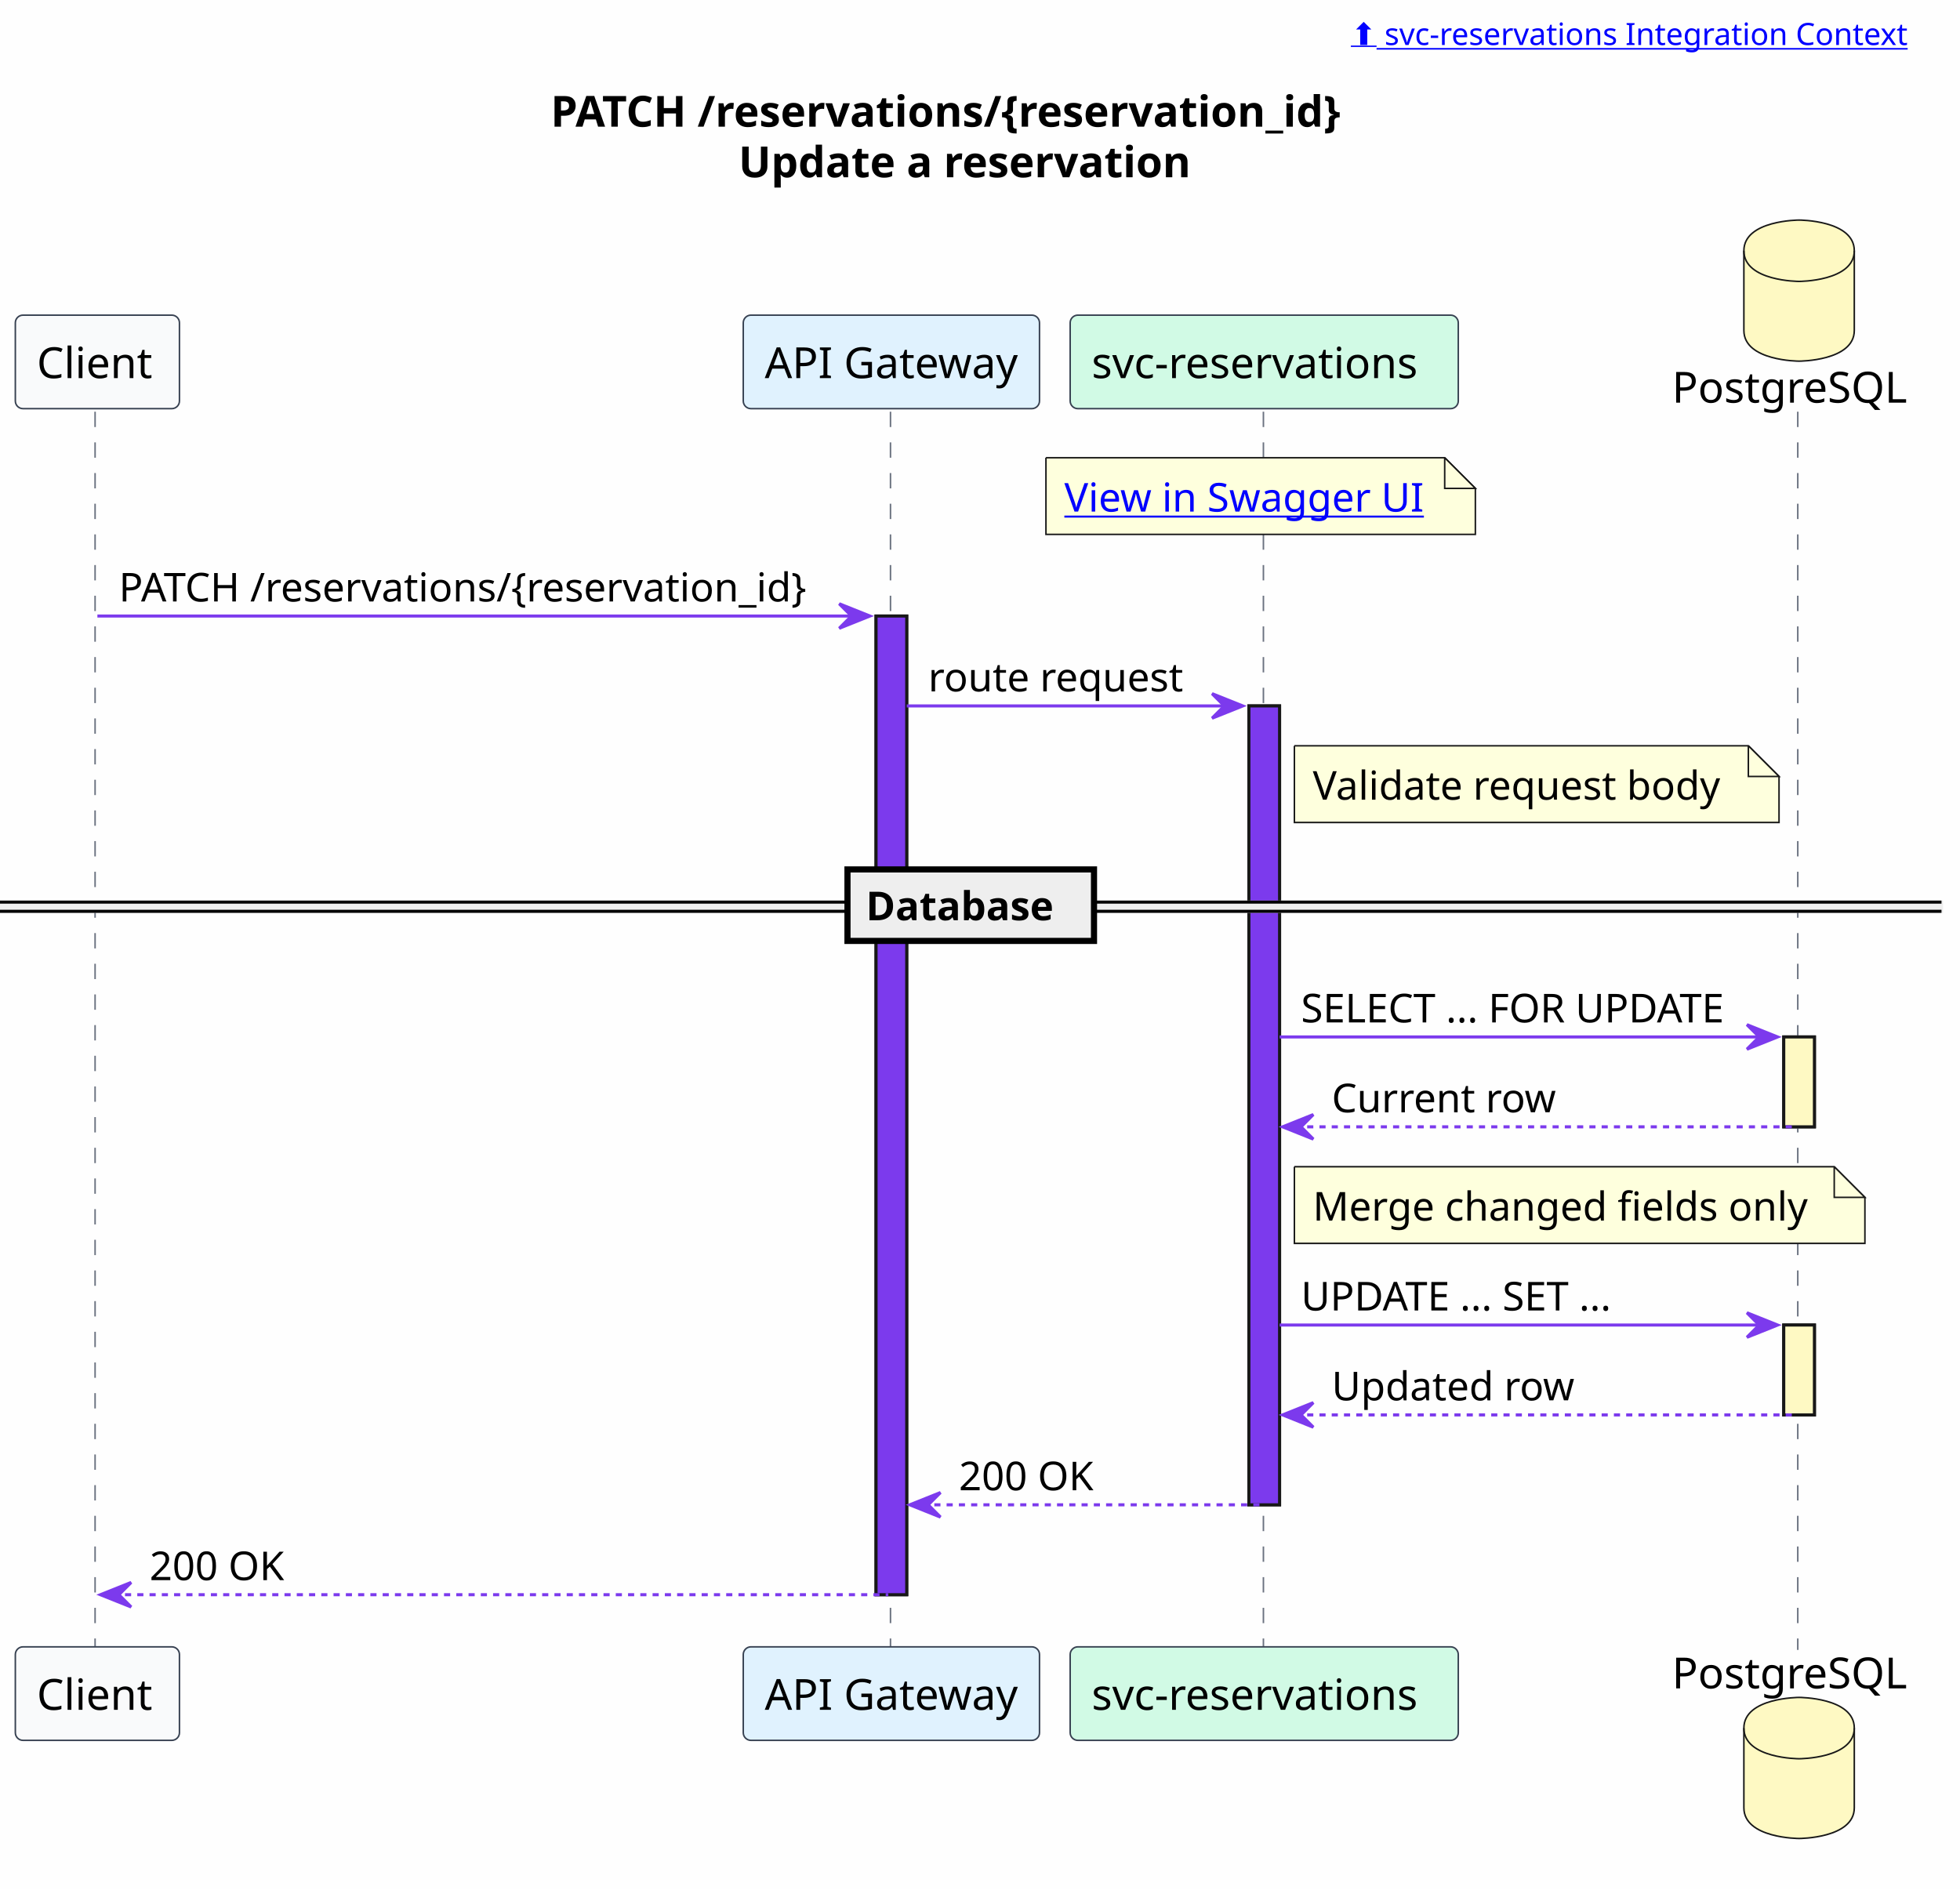
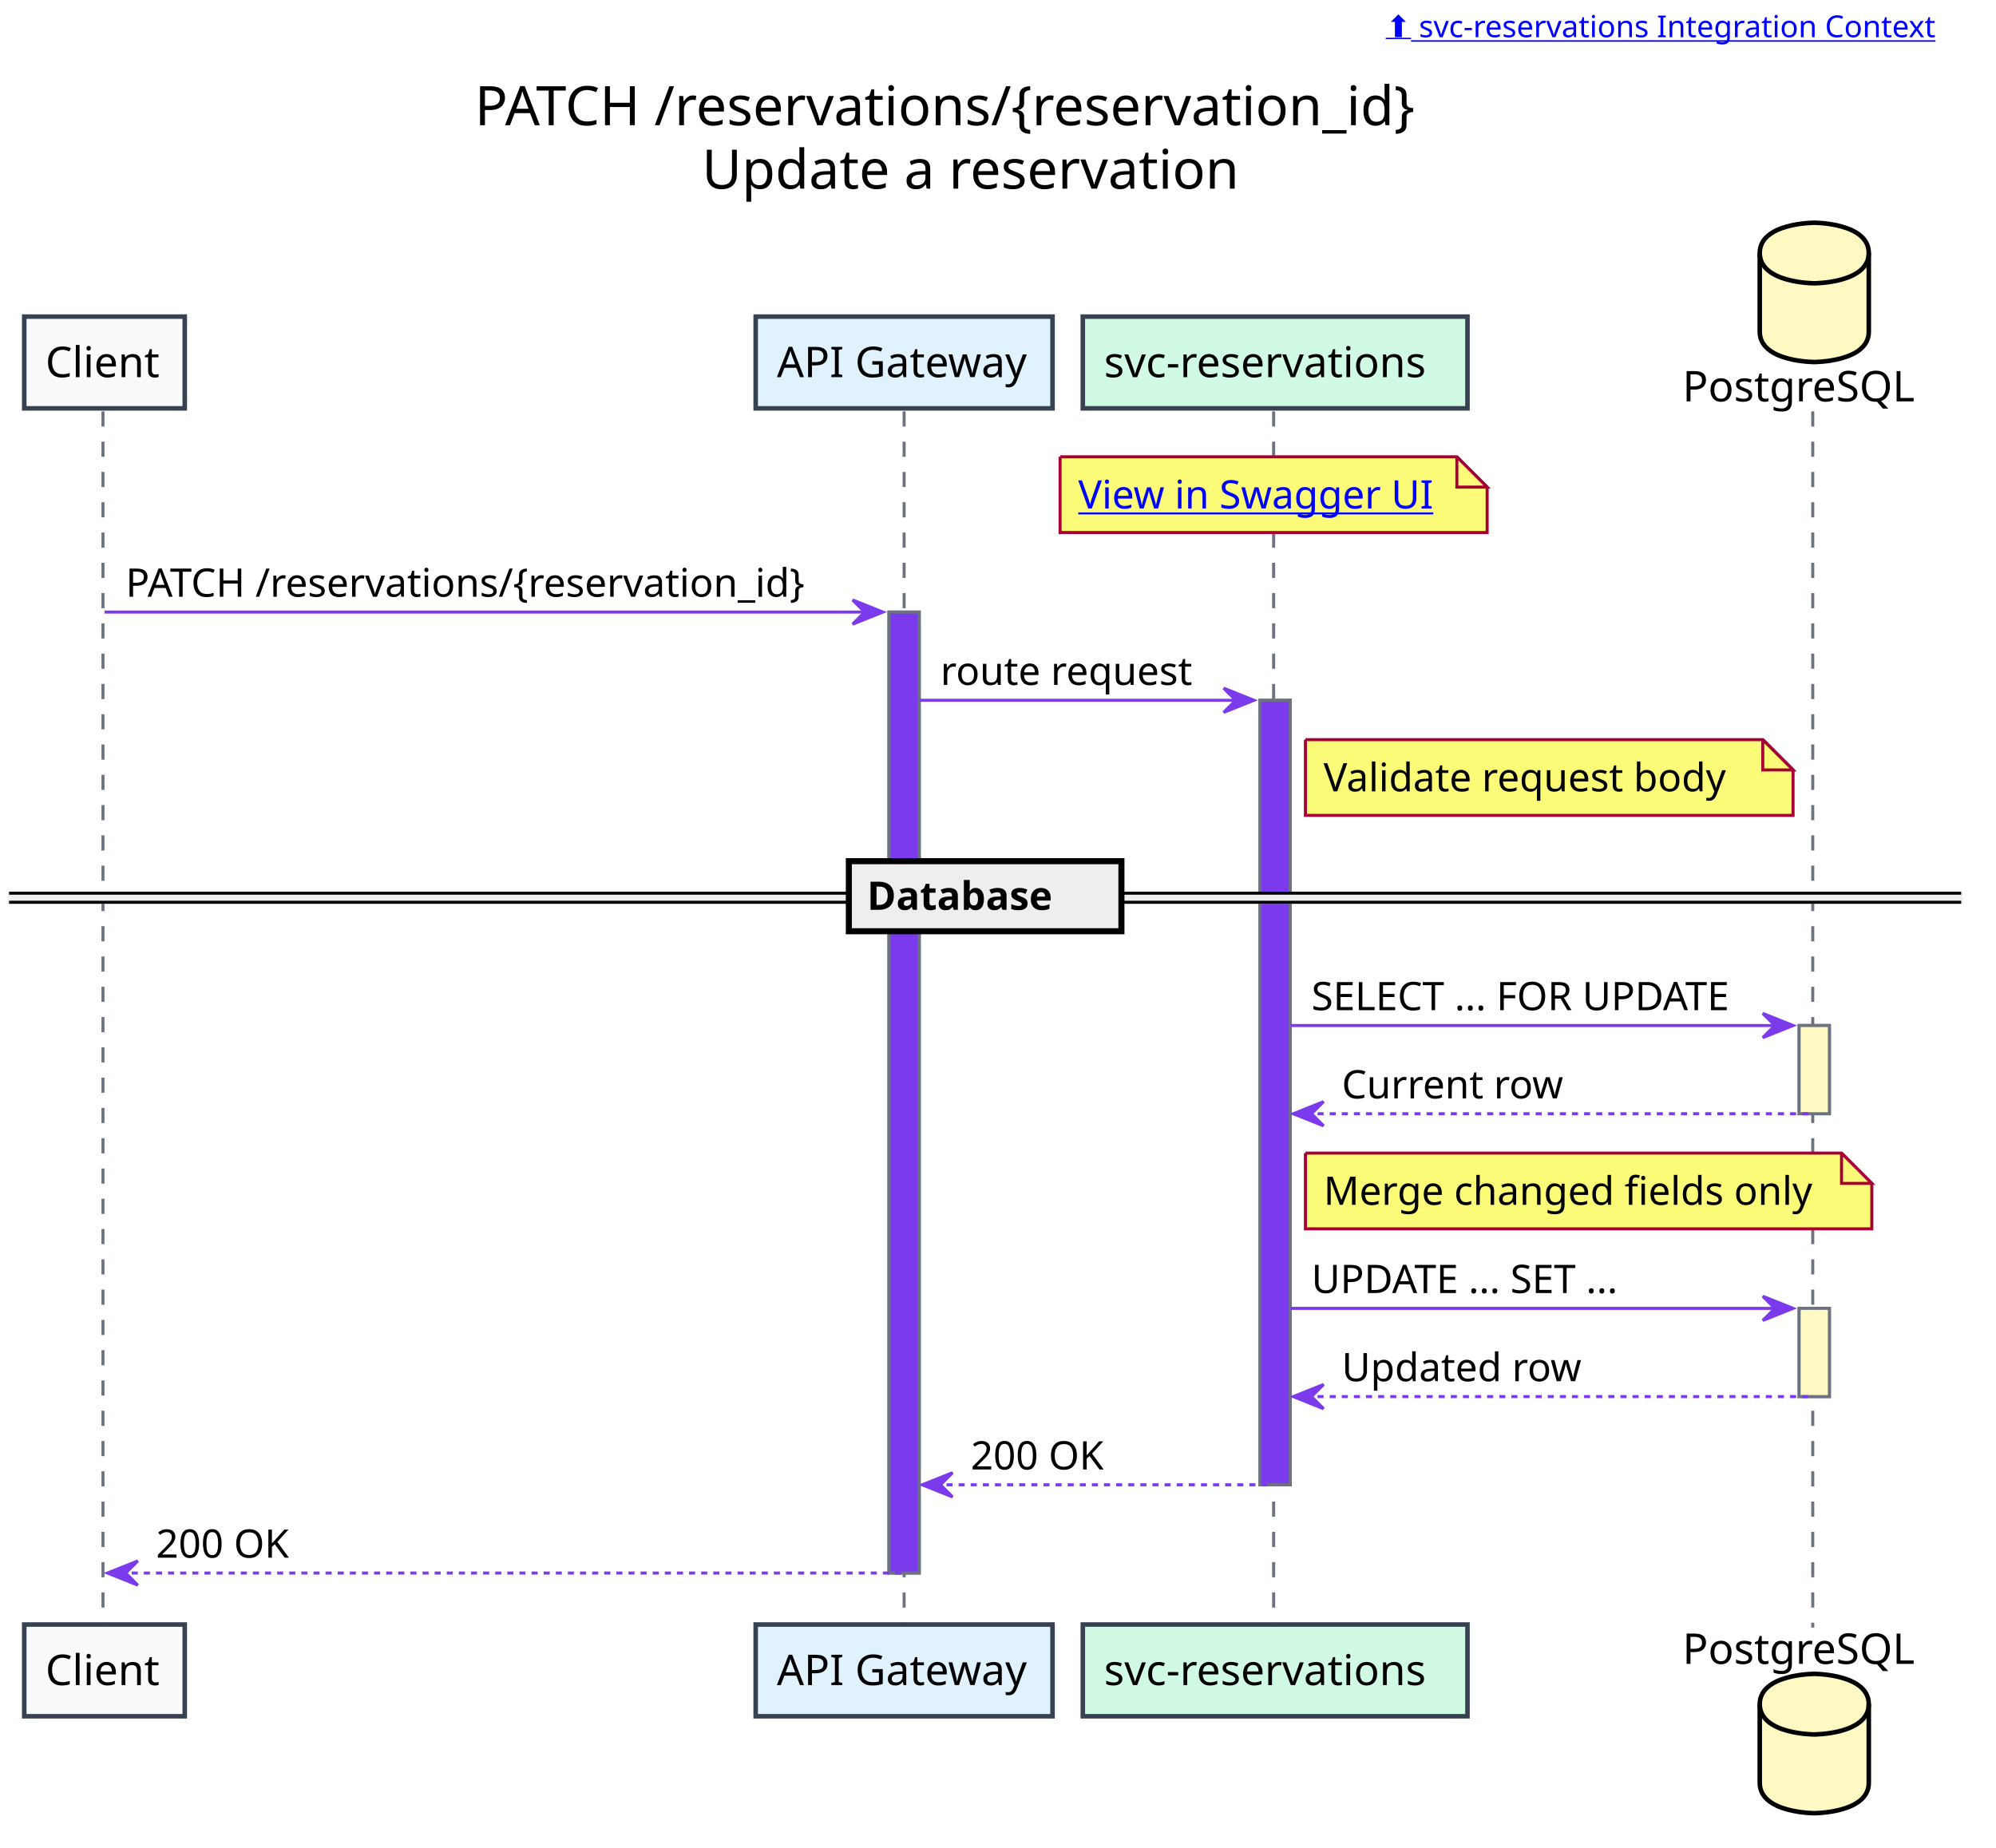
- <svg xmlns="http://www.w3.org/2000/svg" xmlns:xlink="http://www.w3.org/1999/xlink" contentStyleType="text/css" data-diagram-type="SEQUENCE" height="616px" preserveAspectRatio="none" style="width:639px;height:616px;background:#FEFEFE;" version="1.1" viewBox="0 0 639 616" width="639px" zoomAndPan="magnify">
+ <svg xmlns="http://www.w3.org/2000/svg" xmlns:xlink="http://www.w3.org/1999/xlink" contentScriptType="application/ecmascript" contentStyleType="text/css" height="610px" preserveAspectRatio="none" style="width:659px;height:610px;background:#FEFEFE;" version="1.1" viewBox="0 0 659 610" width="659px" zoomAndPan="magnify">
  <defs />
  <g>
-     <rect fill="#FEFEFE" height="616" style="stroke:none;stroke-width:1;" width="639" x="0" y="0" />
-     <text fill="#000000" font-family="'Segoe UI'" font-size="14" font-weight="bold" lengthAdjust="spacing" textLength="272.918" x="179.523" y="41.312">PATCH /reservations/{reservation_id}</text>
-     <text fill="#000000" font-family="'Segoe UI'" font-size="14" font-weight="bold" lengthAdjust="spacing" textLength="150.377" x="240.793" y="57.801">Update a reservation</text>
-     <g>
-       <rect fill="#7C3AED" height="319.106" style="stroke:#181818;stroke-width:1;" width="10" x="285.609" y="200.863" />
-     </g>
-     <g>
-       <rect fill="#7C3AED" height="260.484" style="stroke:#181818;stroke-width:1;" width="10" x="407.165" y="230.174" />
-     </g>
-     <g>
-       <rect fill="#FEF9C3" height="29.311" style="stroke:#181818;stroke-width:1;" width="10" x="581.539" y="338.106" />
-     </g>
-     <g>
-       <rect fill="#FEF9C3" height="29.311" style="stroke:#181818;stroke-width:1;" width="10" x="581.539" y="432.037" />
-     </g>
-     <g class="participant-lifeline" data-entity-uid="part1" data-qualified-name="Client" id="part1-lifeline">
-       <g>
-         <rect fill="#000000" fill-opacity="0" height="403.727" width="8" x="27.752" y="134.242" />
-         <line style="stroke:#6B7280;stroke-width:0.5;stroke-dasharray:5,5;" x1="31" x2="31" y1="134.242" y2="537.969" />
-       </g>
-     </g>
-     <g class="participant-lifeline" data-entity-uid="part2" data-qualified-name="GW" id="part2-lifeline">
-       <g>
-         <rect fill="#000000" fill-opacity="0" height="403.727" width="8" x="286.609" y="134.242" />
-         <line style="stroke:#6B7280;stroke-width:0.5;stroke-dasharray:5,5;" x1="290.32" x2="290.32" y1="134.242" y2="537.969" />
-       </g>
-     </g>
-     <g class="participant-lifeline" data-entity-uid="part3" data-qualified-name="Svc" id="part3-lifeline">
-       <g>
-         <rect fill="#000000" fill-opacity="0" height="403.727" width="8" x="408.165" y="134.242" />
-         <line style="stroke:#6B7280;stroke-width:0.5;stroke-dasharray:5,5;" x1="411.898" x2="411.898" y1="134.242" y2="537.969" />
-       </g>
-     </g>
-     <g class="participant-lifeline" data-entity-uid="part4" data-qualified-name="DB" id="part4-lifeline">
-       <g>
-         <rect fill="#000000" fill-opacity="0" height="403.727" width="8" x="582.539" y="134.242" />
-         <line style="stroke:#6B7280;stroke-width:0.5;stroke-dasharray:5,5;" x1="586.114" x2="586.114" y1="134.242" y2="537.969" />
-       </g>
-     </g>
-     <g class="participant participant-head" data-entity-uid="part1" data-qualified-name="Client" id="part1-head">
-       <a href="/applications/" target="_top" title="/applications/" xlink:actuate="onRequest" xlink:href="/applications/" xlink:show="new" xlink:title="/applications/" xlink:type="simple">
-         <rect fill="#F9FAFB" height="30.488" rx="2.5" ry="2.5" style="stroke:#374151;stroke-width:0.5;" width="53.505" x="5" y="102.754" />
-         <text fill="#000000" font-family="'Segoe UI'" font-size="14" lengthAdjust="spacing" textLength="39.505" x="12" y="123.289">Client</text>
-       </a>
-     </g>
-     <g class="participant participant-tail" data-entity-uid="part1" data-qualified-name="Client" id="part1-tail">
-       <a href="/applications/" target="_top" title="/applications/" xlink:actuate="onRequest" xlink:href="/applications/" xlink:show="new" xlink:title="/applications/" xlink:type="simple">
-         <rect fill="#F9FAFB" height="30.488" rx="2.5" ry="2.5" style="stroke:#374151;stroke-width:0.5;" width="53.505" x="5" y="536.969" />
-         <text fill="#000000" font-family="'Segoe UI'" font-size="14" lengthAdjust="spacing" textLength="39.505" x="12" y="557.504">Client</text>
-       </a>
-     </g>
-     <g class="participant participant-head" data-entity-uid="part2" data-qualified-name="GW" id="part2-head">
-       <a href="/actors/#api-gateway" target="_top" title="/actors/#api-gateway" xlink:actuate="onRequest" xlink:href="/actors/#api-gateway" xlink:show="new" xlink:title="/actors/#api-gateway" xlink:type="simple">
-         <rect fill="#E0F2FE" height="30.488" rx="2.5" ry="2.5" style="stroke:#374151;stroke-width:0.5;" width="96.578" x="242.32" y="102.754" />
-         <text fill="#000000" font-family="'Segoe UI'" font-size="14" lengthAdjust="spacing" textLength="82.578" x="249.32" y="123.289">API Gateway</text>
-       </a>
-     </g>
-     <g class="participant participant-tail" data-entity-uid="part2" data-qualified-name="GW" id="part2-tail">
-       <a href="/actors/#api-gateway" target="_top" title="/actors/#api-gateway" xlink:actuate="onRequest" xlink:href="/actors/#api-gateway" xlink:show="new" xlink:title="/actors/#api-gateway" xlink:type="simple">
-         <rect fill="#E0F2FE" height="30.488" rx="2.5" ry="2.5" style="stroke:#374151;stroke-width:0.5;" width="96.578" x="242.32" y="536.969" />
-         <text fill="#000000" font-family="'Segoe UI'" font-size="14" lengthAdjust="spacing" textLength="82.578" x="249.32" y="557.504">API Gateway</text>
-       </a>
-     </g>
-     <g class="participant participant-head" data-entity-uid="part3" data-qualified-name="Svc" id="part3-head">
-       <a href="/microservices/svc-reservations/" target="_top" title="/microservices/svc-reservations/" xlink:actuate="onRequest" xlink:href="/microservices/svc-reservations/" xlink:show="new" xlink:title="/microservices/svc-reservations/" xlink:type="simple">
-         <rect fill="#D1FAE5" height="30.488" rx="2.5" ry="2.5" style="stroke:#374151;stroke-width:0.5;" width="126.533" x="348.898" y="102.754" />
-         <text fill="#000000" font-family="'Segoe UI'" font-size="14" lengthAdjust="spacing" textLength="112.533" x="355.898" y="123.289">svc-reservations</text>
-       </a>
-     </g>
-     <g class="participant participant-tail" data-entity-uid="part3" data-qualified-name="Svc" id="part3-tail">
-       <a href="/microservices/svc-reservations/" target="_top" title="/microservices/svc-reservations/" xlink:actuate="onRequest" xlink:href="/microservices/svc-reservations/" xlink:show="new" xlink:title="/microservices/svc-reservations/" xlink:type="simple">
-         <rect fill="#D1FAE5" height="30.488" rx="2.5" ry="2.5" style="stroke:#374151;stroke-width:0.5;" width="126.533" x="348.898" y="536.969" />
-         <text fill="#000000" font-family="'Segoe UI'" font-size="14" lengthAdjust="spacing" textLength="112.533" x="355.898" y="557.504">svc-reservations</text>
-       </a>
-     </g>
-     <g class="participant participant-head" data-entity-uid="part4" data-qualified-name="DB" id="part4-head">
-       <a href="/microservices/svc-reservations/#data-store" target="_top" title="/microservices/svc-reservations/#data-store" xlink:actuate="onRequest" xlink:href="/microservices/svc-reservations/#data-store" xlink:show="new" xlink:title="/microservices/svc-reservations/#data-store" xlink:type="simple">
-         <text fill="#000000" font-family="'Segoe UI'" font-size="14" lengthAdjust="spacing" textLength="76.85" x="545.114" y="131.289">PostgreSQL</text>
-         <path d="M568.539,81.754 C568.539,71.754 586.539,71.754 586.539,71.754 C586.539,71.754 604.539,71.754 604.539,81.754 L604.539,107.754 C604.539,117.754 586.539,117.754 586.539,117.754 C586.539,117.754 568.539,117.754 568.539,107.754 L568.539,81.754" fill="#FEF9C3" style="stroke:#181818;stroke-width:0.5;" />
-         <path d="M568.539,81.754 C568.539,91.754 586.539,91.754 586.539,91.754 C586.539,91.754 604.539,91.754 604.539,81.754" fill="none" style="stroke:#181818;stroke-width:0.5;" />
-       </a>
-     </g>
-     <g class="participant participant-tail" data-entity-uid="part4" data-qualified-name="DB" id="part4-tail">
-       <a href="/microservices/svc-reservations/#data-store" target="_top" title="/microservices/svc-reservations/#data-store" xlink:actuate="onRequest" xlink:href="/microservices/svc-reservations/#data-store" xlink:show="new" xlink:title="/microservices/svc-reservations/#data-store" xlink:type="simple">
-         <text fill="#000000" font-family="'Segoe UI'" font-size="14" lengthAdjust="spacing" textLength="76.85" x="545.114" y="550.504">PostgreSQL</text>
-         <path d="M568.539,563.457 C568.539,553.457 586.539,553.457 586.539,553.457 C586.539,553.457 604.539,553.457 604.539,563.457 L604.539,589.457 C604.539,599.457 586.539,599.457 586.539,599.457 C586.539,599.457 568.539,599.457 568.539,589.457 L568.539,563.457" fill="#FEF9C3" style="stroke:#181818;stroke-width:0.5;" />
-         <path d="M568.539,563.457 C568.539,573.457 586.539,573.457 586.539,573.457 C586.539,573.457 604.539,573.457 604.539,563.457" fill="none" style="stroke:#181818;stroke-width:0.5;" />
-       </a>
-     </g>
-     <g>
-       <rect fill="#7C3AED" height="319.106" style="stroke:#181818;stroke-width:1;" width="10" x="285.609" y="200.863" />
-     </g>
-     <g>
-       <rect fill="#7C3AED" height="260.484" style="stroke:#181818;stroke-width:1;" width="10" x="407.165" y="230.174" />
-     </g>
-     <g>
-       <rect fill="#FEF9C3" height="29.311" style="stroke:#181818;stroke-width:1;" width="10" x="581.539" y="338.106" />
-     </g>
-     <g>
-       <rect fill="#FEF9C3" height="29.311" style="stroke:#181818;stroke-width:1;" width="10" x="581.539" y="432.037" />
-     </g>
-     <path d="M341,149.242 L341,174.242 L481,174.242 L481,159.242 L471,149.242 L341,149.242" fill="#FEFFDD" style="stroke:#181818;stroke-width:0.5;" />
-     <path d="M471,149.242 L471,159.242 L481,159.242 L471,149.242" fill="#FEFFDD" style="stroke:#181818;stroke-width:0.5;" />
+     <text fill="#000000" font-family="Segoe UI" font-size="18" lengthAdjust="spacingAndGlyphs" textLength="337" x="156.75" y="41.349">PATCH /reservations/{reservation_id}</text>
+     <text fill="#000000" font-family="Segoe UI" font-size="18" lengthAdjust="spacingAndGlyphs" textLength="187" x="231.75" y="62.302">Update a reservation</text>
+     <rect fill="#7C3AED" height="317.328" style="stroke: #6B7280; stroke-width: 1.0;" width="10" x="293.5" y="202.109" />
+     <rect fill="#7C3AED" height="259.062" style="stroke: #6B7280; stroke-width: 1.0;" width="10" x="416" y="231.242" />
+     <rect fill="#FEF9C3" height="29.133" style="stroke: #6B7280; stroke-width: 1.0;" width="10" x="594" y="338.641" />
+     <rect fill="#FEF9C3" height="29.133" style="stroke: #6B7280; stroke-width: 1.0;" width="10" x="594" y="432.039" />
+     <line style="stroke: #6B7280; stroke-width: 1.0; stroke-dasharray: 5.0,5.0;" x1="34" x2="34" y1="135.844" y2="537.438" />
+     <line style="stroke: #6B7280; stroke-width: 1.0; stroke-dasharray: 5.0,5.0;" x1="298.5" x2="298.5" y1="135.844" y2="537.438" />
+     <line style="stroke: #6B7280; stroke-width: 1.0; stroke-dasharray: 5.0,5.0;" x1="420.5" x2="420.5" y1="135.844" y2="537.438" />
+     <line style="stroke: #6B7280; stroke-width: 1.0; stroke-dasharray: 5.0,5.0;" x1="598.5" x2="598.5" y1="135.844" y2="537.438" />
+     <a href="/applications/" target="_top" title="/applications/" xlink:actuate="onRequest" xlink:href="/applications/" xlink:show="new" xlink:title="/applications/" xlink:type="simple">
+       <rect fill="#F9FAFB" height="30.297" style="stroke: #374151; stroke-width: 1.5;" width="53" x="8" y="104.547" />
+       <text fill="#000000" font-family="Segoe UI" font-size="14" lengthAdjust="spacingAndGlyphs" textLength="39" x="15" y="124.542">Client</text>
+       <rect fill="#F9FAFB" height="30.297" style="stroke: #374151; stroke-width: 1.5;" width="53" x="8" y="536.438" />
+       <text fill="#000000" font-family="Segoe UI" font-size="14" lengthAdjust="spacingAndGlyphs" textLength="39" x="15" y="556.433">Client</text>
+     </a>
+     <a href="/actors/#api-gateway" target="_top" title="/actors/#api-gateway" xlink:actuate="onRequest" xlink:href="/actors/#api-gateway" xlink:show="new" xlink:title="/actors/#api-gateway" xlink:type="simple">
+       <rect fill="#E0F2FE" height="30.297" style="stroke: #374151; stroke-width: 1.5;" width="98" x="249.5" y="104.547" />
+       <text fill="#000000" font-family="Segoe UI" font-size="14" lengthAdjust="spacingAndGlyphs" textLength="84" x="256.5" y="124.542">API Gateway</text>
+       <rect fill="#E0F2FE" height="30.297" style="stroke: #374151; stroke-width: 1.5;" width="98" x="249.5" y="536.438" />
+       <text fill="#000000" font-family="Segoe UI" font-size="14" lengthAdjust="spacingAndGlyphs" textLength="84" x="256.5" y="556.433">API Gateway</text>
+     </a>
+     <a href="/microservices/svc-reservations/" target="_top" title="/microservices/svc-reservations/" xlink:actuate="onRequest" xlink:href="/microservices/svc-reservations/" xlink:show="new" xlink:title="/microservices/svc-reservations/" xlink:type="simple">
+       <rect fill="#D1FAE5" height="30.297" style="stroke: #374151; stroke-width: 1.5;" width="127" x="357.5" y="104.547" />
+       <text fill="#000000" font-family="Segoe UI" font-size="14" lengthAdjust="spacingAndGlyphs" textLength="113" x="364.5" y="124.542">svc-reservations</text>
+       <rect fill="#D1FAE5" height="30.297" style="stroke: #374151; stroke-width: 1.5;" width="127" x="357.5" y="536.438" />
+       <text fill="#000000" font-family="Segoe UI" font-size="14" lengthAdjust="spacingAndGlyphs" textLength="113" x="364.5" y="556.433">svc-reservations</text>
+     </a>
+     <a href="/microservices/svc-reservations/#data-store" target="_top" title="/microservices/svc-reservations/#data-store" xlink:actuate="onRequest" xlink:href="/microservices/svc-reservations/#data-store" xlink:show="new" xlink:title="/microservices/svc-reservations/#data-store" xlink:type="simple">
+       <text fill="#000000" font-family="Segoe UI" font-size="14" lengthAdjust="spacingAndGlyphs" textLength="81" x="555.5" y="132.542">PostgreSQL</text>
+       <path d="M581,83.547 C581,73.547 599,73.547 599,73.547 C599,73.547 617,73.547 617,83.547 L617,109.547 C617,119.547 599,119.547 599,119.547 C599,119.547 581,119.547 581,109.547 L581,83.547 " fill="#FEF9C3" style="stroke: #000000; stroke-width: 1.5;" />
+       <path d="M581,83.547 C581,93.547 599,93.547 599,93.547 C599,93.547 617,93.547 617,83.547 " fill="none" style="stroke: #000000; stroke-width: 1.5;" />
+       <text fill="#000000" font-family="Segoe UI" font-size="14" lengthAdjust="spacingAndGlyphs" textLength="81" x="555.5" y="549.433">PostgreSQL</text>
+       <path d="M581,562.734 C581,552.734 599,552.734 599,552.734 C599,552.734 617,552.734 617,562.734 L617,588.734 C617,598.734 599,598.734 599,598.734 C599,598.734 581,598.734 581,588.734 L581,562.734 " fill="#FEF9C3" style="stroke: #000000; stroke-width: 1.5;" />
+       <path d="M581,562.734 C581,572.734 599,572.734 599,572.734 C599,572.734 617,572.734 617,562.734 " fill="none" style="stroke: #000000; stroke-width: 1.5;" />
+     </a>
+     <rect fill="#7C3AED" height="317.328" style="stroke: #6B7280; stroke-width: 1.0;" width="10" x="293.5" y="202.109" />
+     <rect fill="#7C3AED" height="259.062" style="stroke: #6B7280; stroke-width: 1.0;" width="10" x="416" y="231.242" />
+     <rect fill="#FEF9C3" height="29.133" style="stroke: #6B7280; stroke-width: 1.0;" width="10" x="594" y="338.641" />
+     <rect fill="#FEF9C3" height="29.133" style="stroke: #6B7280; stroke-width: 1.0;" width="10" x="594" y="432.039" />
+     <path d="M350,150.844 L350,175.844 L491,175.844 L491,160.844 L481,150.844 L350,150.844 " fill="#FBFB77" style="stroke: #A80036; stroke-width: 1.0;" />
+     <path d="M481,150.844 L481,160.844 L491,160.844 L481,150.844 " fill="#FBFB77" style="stroke: #A80036; stroke-width: 1.0;" />
    <a href="/services/api/svc-reservations.html#/Reservations/updateReservation" target="_top" title="/services/api/svc-reservations.html#/Reservations/updateReservation" xlink:actuate="onRequest" xlink:href="/services/api/svc-reservations.html#/Reservations/updateReservation" xlink:show="new" xlink:title="/services/api/svc-reservations.html#/Reservations/updateReservation" xlink:type="simple">
-       <text fill="#0000FF" font-family="'Segoe UI'" font-size="13" lengthAdjust="spacing" text-decoration="underline" textLength="119.406" x="347" y="166.81">View in Swagger UI</text>
+       <text fill="#0000FF" font-family="Segoe UI" font-size="13" lengthAdjust="spacingAndGlyphs" text-decoration="underline" textLength="120" x="356" y="167.911">View in Swagger UI</text>
    </a>
-     <g class="message" data-entity-1="part1" data-entity-2="part2" id="msg1">
-       <polygon fill="#7C3AED" points="273.609,196.863,283.609,200.863,273.609,204.863,277.609,200.863" style="stroke:#7C3AED;stroke-width:1;" />
-       <line style="stroke:#7C3AED;stroke-width:1;" x1="31.752" x2="279.609" y1="200.863" y2="200.863" />
-       <text fill="#000000" font-family="'Segoe UI'" font-size="13" lengthAdjust="spacing" textLength="234.857" x="38.752" y="196.121">PATCH /reservations/{reservation_id}</text>
-     </g>
-     <g class="message" data-entity-1="part2" data-entity-2="part3" id="msg2">
-       <polygon fill="#7C3AED" points="395.165,226.174,405.165,230.174,395.165,234.174,399.165,230.174" style="stroke:#7C3AED;stroke-width:1;" />
-       <line style="stroke:#7C3AED;stroke-width:1;" x1="295.609" x2="401.165" y1="230.174" y2="230.174" />
-       <text fill="#000000" font-family="'Segoe UI'" font-size="13" lengthAdjust="spacing" textLength="85.135" x="302.609" y="225.432">route request</text>
-     </g>
-     <path d="M422,243.174 L422,268.174 L580,268.174 L580,253.174 L570,243.174 L422,243.174" fill="#FEFFDD" style="stroke:#181818;stroke-width:0.5;" />
-     <path d="M570,243.174 L570,253.174 L580,253.174 L570,243.174" fill="#FEFFDD" style="stroke:#181818;stroke-width:0.5;" />
-     <text fill="#000000" font-family="'Segoe UI'" font-size="13" lengthAdjust="spacing" textLength="137.573" x="428" y="260.742">Validate request body</text>
-     <rect fill="#EEEEEE" height="3" style="stroke:#EEEEEE;stroke-width:1;" width="632.964" x="0" y="294.14" />
-     <line style="stroke:#000000;stroke-width:1;" x1="0" x2="632.964" y1="294.14" y2="294.14" />
-     <line style="stroke:#000000;stroke-width:1;" x1="0" x2="632.964" y1="297.14" y2="297.14" />
-     <rect fill="#EEEEEE" height="23.311" style="stroke:#000000;stroke-width:2;" width="80.371" x="276.296" y="283.484" />
-     <text fill="#000000" font-family="'Segoe UI'" font-size="13" font-weight="bold" lengthAdjust="spacing" textLength="62.086" x="282.296" y="300.053">Database</text>
-     <g class="message" data-entity-1="part3" data-entity-2="part4" id="msg3">
-       <polygon fill="#7C3AED" points="569.539,334.106,579.539,338.106,569.539,342.106,573.539,338.106" style="stroke:#7C3AED;stroke-width:1;" />
-       <line style="stroke:#7C3AED;stroke-width:1;" x1="417.165" x2="575.539" y1="338.106" y2="338.106" />
-       <text fill="#000000" font-family="'Segoe UI'" font-size="13" lengthAdjust="spacing" textLength="145.374" x="424.165" y="333.363">SELECT ... FOR UPDATE</text>
-     </g>
-     <g class="message" data-entity-1="part4" data-entity-2="part3" id="msg4">
-       <polygon fill="#7C3AED" points="428.165,363.416,418.165,367.416,428.165,371.416,424.165,367.416" style="stroke:#7C3AED;stroke-width:1;" />
-       <line style="stroke:#7C3AED;stroke-width:1;stroke-dasharray:2,2;" x1="422.165" x2="585.539" y1="367.416" y2="367.416" />
-       <text fill="#000000" font-family="'Segoe UI'" font-size="13" lengthAdjust="spacing" textLength="75.309" x="434.165" y="362.674">Current row</text>
-     </g>
-     <path d="M422,380.416 L422,405.416 L608,405.416 L608,390.416 L598,380.416 L422,380.416" fill="#FEFFDD" style="stroke:#181818;stroke-width:0.5;" />
-     <path d="M598,380.416 L598,390.416 L608,390.416 L598,380.416" fill="#FEFFDD" style="stroke:#181818;stroke-width:0.5;" />
-     <text fill="#000000" font-family="'Segoe UI'" font-size="13" lengthAdjust="spacing" textLength="165.902" x="428" y="397.984">Merge changed fields only</text>
-     <g class="message" data-entity-1="part3" data-entity-2="part4" id="msg5">
-       <polygon fill="#7C3AED" points="569.539,428.037,579.539,432.037,569.539,436.037,573.539,432.037" style="stroke:#7C3AED;stroke-width:1;" />
-       <line style="stroke:#7C3AED;stroke-width:1;" x1="417.165" x2="575.539" y1="432.037" y2="432.037" />
-       <text fill="#000000" font-family="'Segoe UI'" font-size="13" lengthAdjust="spacing" textLength="109.453" x="424.165" y="427.295">UPDATE ... SET ...</text>
-     </g>
-     <g class="message" data-entity-1="part4" data-entity-2="part3" id="msg6">
-       <polygon fill="#7C3AED" points="428.165,457.348,418.165,461.348,428.165,465.348,424.165,461.348" style="stroke:#7C3AED;stroke-width:1;" />
-       <line style="stroke:#7C3AED;stroke-width:1;stroke-dasharray:2,2;" x1="422.165" x2="585.539" y1="461.348" y2="461.348" />
-       <text fill="#000000" font-family="'Segoe UI'" font-size="13" lengthAdjust="spacing" textLength="80.272" x="434.165" y="456.606">Updated row</text>
-     </g>
-     <g class="message" data-entity-1="part3" data-entity-2="part2" id="msg7">
-       <polygon fill="#7C3AED" points="306.609,486.658,296.609,490.658,306.609,494.658,302.609,490.658" style="stroke:#7C3AED;stroke-width:1;" />
-       <line style="stroke:#7C3AED;stroke-width:1;stroke-dasharray:2,2;" x1="300.609" x2="411.165" y1="490.658" y2="490.658" />
-       <text fill="#000000" font-family="'Segoe UI'" font-size="13" lengthAdjust="spacing" textLength="47.36" x="312.609" y="485.916">200 OK</text>
-     </g>
-     <g class="message" data-entity-1="part2" data-entity-2="part1" id="msg8">
-       <polygon fill="#7C3AED" points="42.752,515.969,32.752,519.969,42.752,523.969,38.752,519.969" style="stroke:#7C3AED;stroke-width:1;" />
-       <line style="stroke:#7C3AED;stroke-width:1;stroke-dasharray:2,2;" x1="36.752" x2="289.609" y1="519.969" y2="519.969" />
-       <text fill="#000000" font-family="'Segoe UI'" font-size="13" lengthAdjust="spacing" textLength="47.36" x="48.752" y="515.227">200 OK</text>
-     </g>
+     <polygon fill="#7C3AED" points="281.5,198.109,291.5,202.109,281.5,206.109,285.5,202.109" style="stroke: #7C3AED; stroke-width: 1.0;" />
+     <line style="stroke: #7C3AED; stroke-width: 1.0;" x1="34.5" x2="287.5" y1="202.109" y2="202.109" />
+     <text fill="#000000" font-family="Segoe UI" font-size="13" lengthAdjust="spacingAndGlyphs" textLength="240" x="41.5" y="197.043">PATCH /reservations/{reservation_id}</text>
+     <polygon fill="#7C3AED" points="404,227.242,414,231.242,404,235.242,408,231.242" style="stroke: #7C3AED; stroke-width: 1.0;" />
+     <line style="stroke: #7C3AED; stroke-width: 1.0;" x1="303.5" x2="410" y1="231.242" y2="231.242" />
+     <text fill="#000000" font-family="Segoe UI" font-size="13" lengthAdjust="spacingAndGlyphs" textLength="87" x="310.5" y="226.176">route request</text>
+     <path d="M431,244.242 L431,269.242 L592,269.242 L592,254.242 L582,244.242 L431,244.242 " fill="#FBFB77" style="stroke: #A80036; stroke-width: 1.0;" />
+     <path d="M582,244.242 L582,254.242 L592,254.242 L582,244.242 " fill="#FBFB77" style="stroke: #A80036; stroke-width: 1.0;" />
+     <text fill="#000000" font-family="Segoe UI" font-size="13" lengthAdjust="spacingAndGlyphs" textLength="140" x="437" y="261.309">Validate request body</text>
+     <rect fill="#EEEEEE" height="3" style="stroke: #EEEEEE; stroke-width: 1.0;" width="644.5" x="3" y="294.941" />
+     <line style="stroke: #000000; stroke-width: 1.0;" x1="3" x2="647.5" y1="294.941" y2="294.941" />
+     <line style="stroke: #000000; stroke-width: 1.0;" x1="3" x2="647.5" y1="297.941" y2="297.941" />
+     <rect fill="#EEEEEE" height="23.133" style="stroke: #000000; stroke-width: 2.0;" width="90" x="280.25" y="284.375" />
+     <text fill="#000000" font-family="Segoe UI" font-size="13" font-weight="bold" lengthAdjust="spacingAndGlyphs" textLength="71" x="286.25" y="300.442">Database</text>
+     <polygon fill="#7C3AED" points="582,334.641,592,338.641,582,342.641,586,338.641" style="stroke: #7C3AED; stroke-width: 1.0;" />
+     <line style="stroke: #7C3AED; stroke-width: 1.0;" x1="426" x2="588" y1="338.641" y2="338.641" />
+     <text fill="#000000" font-family="Segoe UI" font-size="13" lengthAdjust="spacingAndGlyphs" textLength="149" x="433" y="333.575">SELECT ... FOR UPDATE</text>
+     <polygon fill="#7C3AED" points="437,363.773,427,367.773,437,371.773,433,367.773" style="stroke: #7C3AED; stroke-width: 1.0;" />
+     <line style="stroke: #7C3AED; stroke-width: 1.0; stroke-dasharray: 2.0,2.0;" x1="431" x2="598" y1="367.773" y2="367.773" />
+     <text fill="#000000" font-family="Segoe UI" font-size="13" lengthAdjust="spacingAndGlyphs" textLength="74" x="443" y="362.707">Current row</text>
+     <path d="M431,380.773 L431,405.773 L618,405.773 L618,390.773 L608,380.773 L431,380.773 " fill="#FBFB77" style="stroke: #A80036; stroke-width: 1.0;" />
+     <path d="M608,380.773 L608,390.773 L618,390.773 L608,380.773 " fill="#FBFB77" style="stroke: #A80036; stroke-width: 1.0;" />
+     <text fill="#000000" font-family="Segoe UI" font-size="13" lengthAdjust="spacingAndGlyphs" textLength="166" x="437" y="397.84">Merge changed fields only</text>
+     <polygon fill="#7C3AED" points="582,428.039,592,432.039,582,436.039,586,432.039" style="stroke: #7C3AED; stroke-width: 1.0;" />
+     <line style="stroke: #7C3AED; stroke-width: 1.0;" x1="426" x2="588" y1="432.039" y2="432.039" />
+     <text fill="#000000" font-family="Segoe UI" font-size="13" lengthAdjust="spacingAndGlyphs" textLength="112" x="433" y="426.973">UPDATE ... SET ...</text>
+     <polygon fill="#7C3AED" points="437,457.172,427,461.172,437,465.172,433,461.172" style="stroke: #7C3AED; stroke-width: 1.0;" />
+     <line style="stroke: #7C3AED; stroke-width: 1.0; stroke-dasharray: 2.0,2.0;" x1="431" x2="598" y1="461.172" y2="461.172" />
+     <text fill="#000000" font-family="Segoe UI" font-size="13" lengthAdjust="spacingAndGlyphs" textLength="81" x="443" y="456.106">Updated row</text>
+     <polygon fill="#7C3AED" points="314.5,486.305,304.5,490.305,314.5,494.305,310.5,490.305" style="stroke: #7C3AED; stroke-width: 1.0;" />
+     <line style="stroke: #7C3AED; stroke-width: 1.0; stroke-dasharray: 2.0,2.0;" x1="308.5" x2="420" y1="490.305" y2="490.305" />
+     <text fill="#000000" font-family="Segoe UI" font-size="13" lengthAdjust="spacingAndGlyphs" textLength="46" x="320.5" y="485.239">200 OK</text>
+     <polygon fill="#7C3AED" points="45.5,515.438,35.5,519.438,45.5,523.438,41.5,519.438" style="stroke: #7C3AED; stroke-width: 1.0;" />
+     <line style="stroke: #7C3AED; stroke-width: 1.0; stroke-dasharray: 2.0,2.0;" x1="39.5" x2="297.5" y1="519.438" y2="519.438" />
+     <text fill="#000000" font-family="Segoe UI" font-size="13" lengthAdjust="spacingAndGlyphs" textLength="46" x="51.5" y="514.372">200 OK</text>
    <a href="/microservices/svc-reservations/#integration-context" target="_top" title="/microservices/svc-reservations/#integration-context" xlink:actuate="onRequest" xlink:href="/microservices/svc-reservations/#integration-context" xlink:show="new" xlink:title="/microservices/svc-reservations/#integration-context" xlink:type="simple">
-       <text fill="#0000FF" font-family="'Segoe UI'" font-size="10" lengthAdjust="spacing" text-decoration="underline" textLength="191.553" x="440.411" y="14.668">⬆ svc-reservations Integration Context</text>
+       <text fill="#0000FF" font-family="Segoe UI" font-size="10" lengthAdjust="spacingAndGlyphs" text-decoration="underline" textLength="190" x="457.5" y="12.282">⬆ svc-reservations Integration Context</text>
    </a>
  </g>
</svg>
